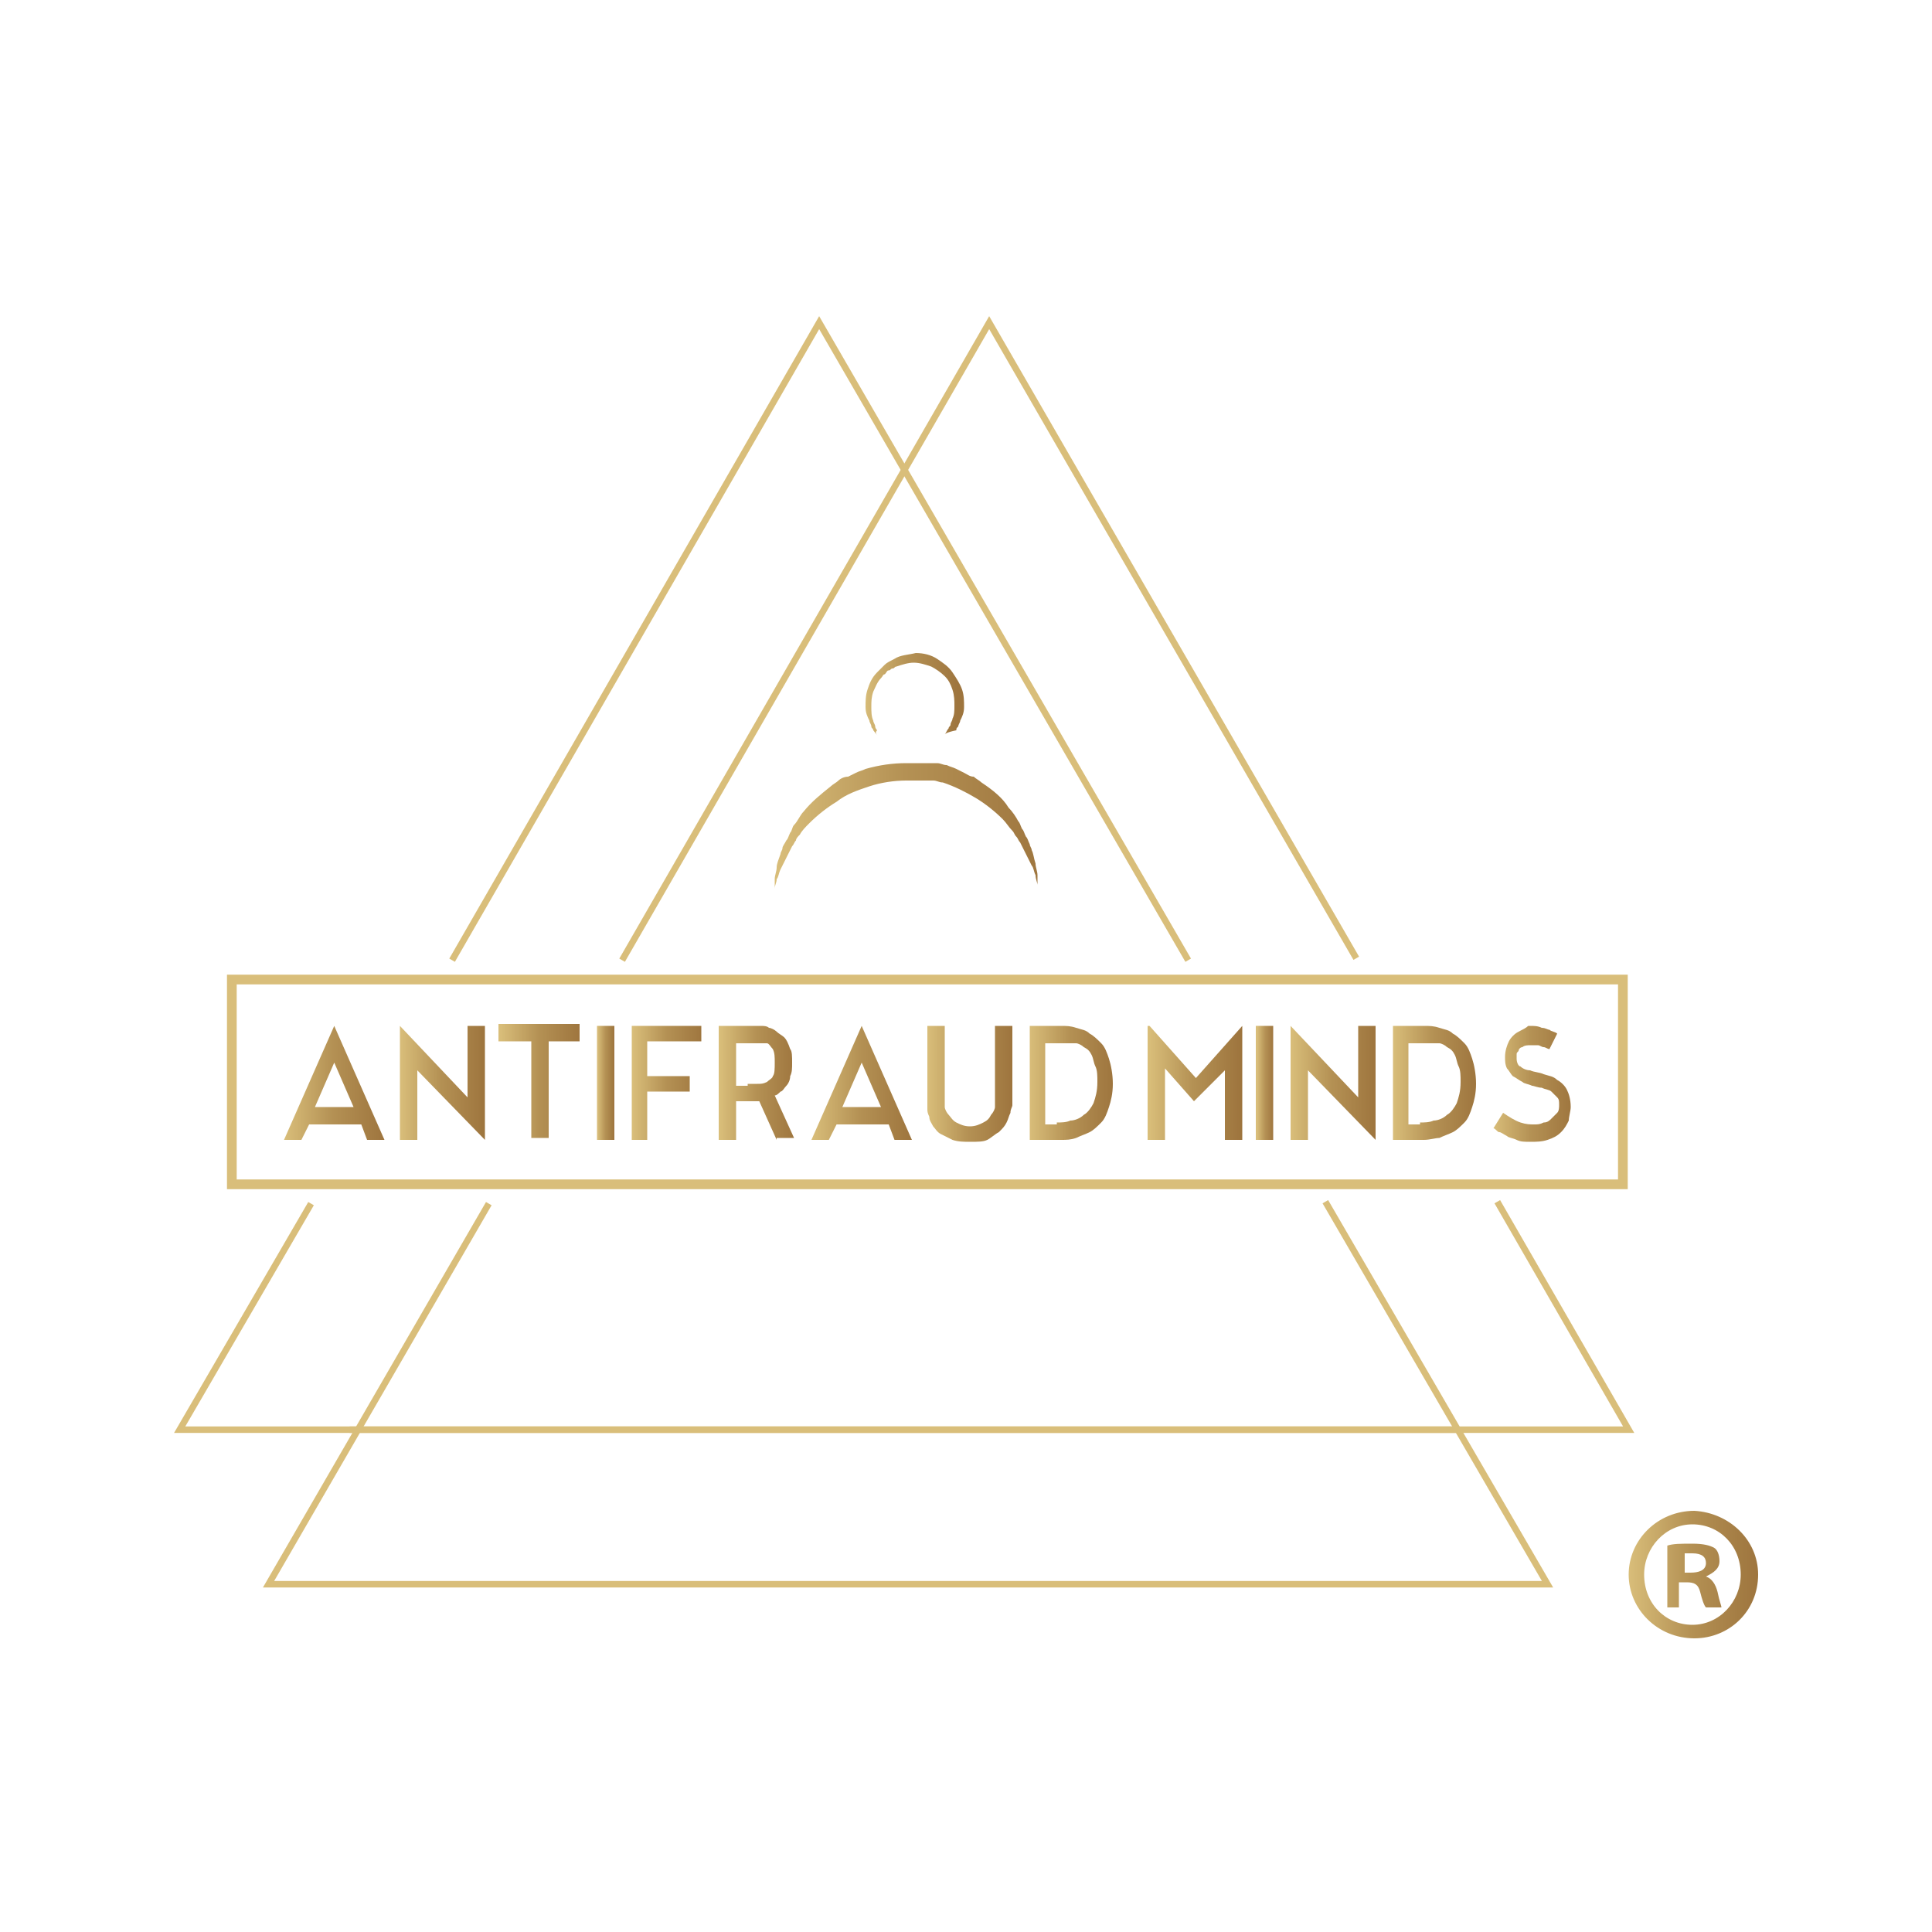
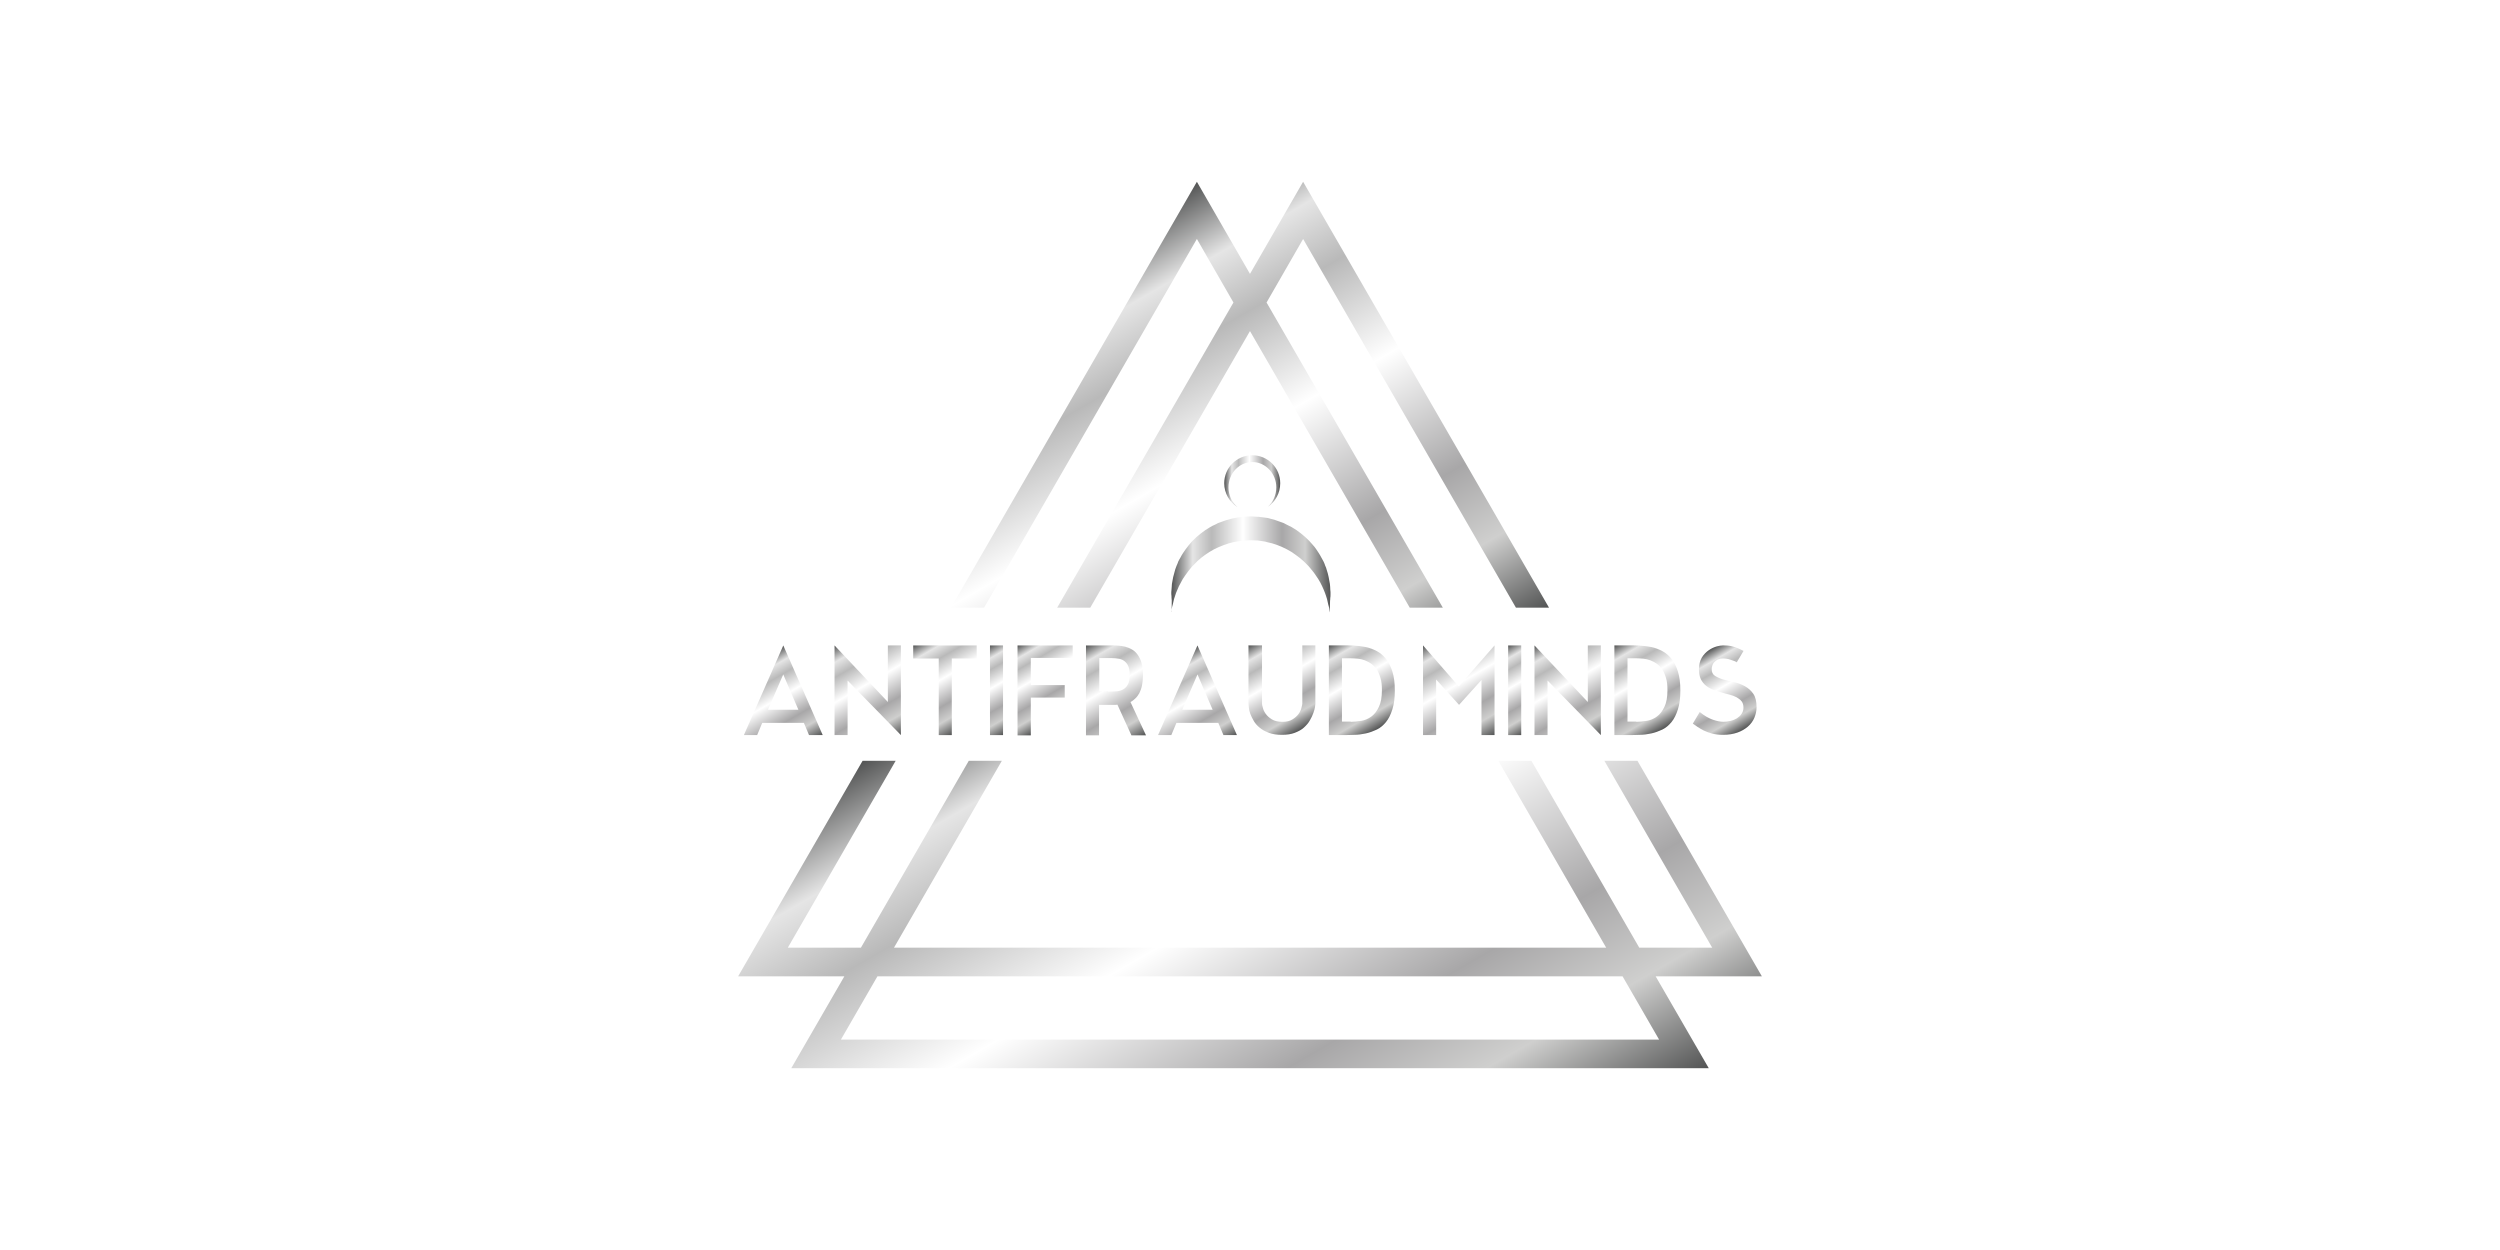
- <svg xmlns="http://www.w3.org/2000/svg" version="1.1" id="Layer_1" x="0px" y="0px" viewBox="0 0 100 100" style="enable-background:new 0 0 100 100;" xml:space="preserve">
-   <style type="text/css">
- 	.st0{fill:none;stroke:#D9BE7A;stroke-width:0.503;stroke-miterlimit:10;}
- 	.st1{fill:none;stroke:#D9BE7A;stroke-width:0.335;stroke-miterlimit:10;}
- 	.st2{fill:url(#SVGID_1_);}
- 	.st3{fill:url(#SVGID_2_);}
- 	.st4{fill:url(#SVGID_3_);}
- 	.st5{fill:url(#SVGID_4_);}
- 	.st6{fill:url(#SVGID_5_);}
- 	.st7{fill:url(#SVGID_6_);}
- 	.st8{fill:url(#SVGID_7_);}
- 	.st9{fill:url(#SVGID_8_);}
- 	.st10{fill:url(#SVGID_9_);}
- 	.st11{fill:url(#SVGID_10_);}
- 	.st12{fill:url(#SVGID_11_);}
- 	.st13{fill:url(#SVGID_12_);}
- 	.st14{fill:url(#SVGID_13_);}
- 	.st15{fill:url(#SVGID_14_);}
- 	.st16{fill:url(#SVGID_15_);}
- 	.st17{fill:url(#SVGID_16_);}
- 	.st18{fill:url(#SVGID_17_);}
- </style>
-   <rect x="12" y="50.7" class="st0" width="72" height="10.6" />
-   <polyline class="st1" points="23.4,49.7 42.4,16.7 61.5,49.7 " />
-   <polyline class="st1" points="75.5,74 9.3,74 16.1,62.3 " />
-   <polyline class="st1" points="77.5,62.2 84.3,74 18.1,74 " />
-   <polyline class="st1" points="32.2,49.7 51.2,16.7 70.2,49.6 " />
-   <polyline class="st1" points="68.6,62.2 80.1,82 13.9,82 25.3,62.3 " />
+ <svg xmlns="http://www.w3.org/2000/svg" version="1.1" id="Layer_1" x="0px" y="0px" viewBox="0 0 5669.3 2834.6" enable-background="new 0 0 5669.3 2834.6" xml:space="preserve">
  <g>
-     <linearGradient id="SVGID_1_" gradientUnits="userSpaceOnUse" x1="40.081" y1="43.212" x2="54.151" y2="43.212">
-       <stop offset="0" style="stop-color:#D9BE7A" />
-       <stop offset="0.481" style="stop-color:#B49154" />
-       <stop offset="1" style="stop-color:#9E753E" />
-     </linearGradient>
-     <path class="st2" d="M40.1,46.9c0,0,0-0.1,0-0.2c0-0.1,0-0.2,0-0.3c0-0.1,0-0.1,0-0.2c0-0.1,0-0.1,0-0.2c0-0.2,0-0.3,0-0.5   c0-0.2,0.1-0.4,0.1-0.6c0-0.2,0.1-0.4,0.2-0.7c0-0.1,0.1-0.2,0.1-0.3c0-0.1,0.1-0.2,0.2-0.4c0.1-0.1,0.1-0.2,0.2-0.4   c0.1-0.1,0.1-0.3,0.2-0.4c0.2-0.2,0.3-0.5,0.5-0.7c0.4-0.5,0.9-0.9,1.4-1.3c0.1-0.1,0.3-0.2,0.4-0.3c0.1-0.1,0.3-0.2,0.5-0.2   l0.2-0.1l0.2-0.1c0.2-0.1,0.3-0.1,0.5-0.2c0.7-0.2,1.4-0.3,2.1-0.3l0.5,0c0.1,0,0.2,0,0.3,0l0.3,0l0.3,0l0.1,0l0.1,0   c0.2,0,0.3,0.1,0.5,0.1c0.2,0.1,0.3,0.1,0.5,0.2l0.2,0.1l0.2,0.1c0.2,0.1,0.3,0.2,0.5,0.2c0.1,0.1,0.3,0.2,0.4,0.3   c0.6,0.4,1.1,0.8,1.4,1.3c0.2,0.2,0.4,0.5,0.5,0.7c0.1,0.1,0.1,0.2,0.2,0.4c0.1,0.1,0.1,0.2,0.2,0.4c0.1,0.1,0.1,0.2,0.2,0.4   c0,0.1,0.1,0.2,0.1,0.3c0.1,0.2,0.1,0.4,0.2,0.7c0,0.2,0.1,0.4,0.1,0.6c0,0.2,0,0.4,0,0.5c0,0.1,0,0.1,0,0.2c0,0.1,0,0.1,0,0.2   c0,0.1,0,0.2,0,0.3c0,0.2,0,0.2,0,0.2s0-0.1,0-0.2c0-0.1,0-0.2,0-0.3c0-0.1,0-0.1,0-0.2c0-0.1,0-0.1,0-0.2c0-0.1-0.1-0.3-0.1-0.5   c-0.1-0.2-0.1-0.4-0.2-0.5c-0.1-0.2-0.2-0.4-0.3-0.6c-0.1-0.2-0.2-0.4-0.3-0.6c-0.1-0.1-0.1-0.2-0.2-0.3c-0.1-0.1-0.1-0.2-0.2-0.3   c-0.2-0.2-0.3-0.4-0.5-0.6c-0.4-0.4-0.9-0.8-1.4-1.1c-0.5-0.3-1.1-0.6-1.7-0.8c-0.2,0-0.3-0.1-0.5-0.1l-0.1,0l-0.1,0l-0.2,0l-0.2,0   c-0.1,0-0.2,0-0.3,0l-0.5,0c-0.6,0-1.3,0.1-1.9,0.3c-0.6,0.2-1.2,0.4-1.7,0.8c-0.5,0.3-1,0.7-1.4,1.1c-0.2,0.2-0.4,0.4-0.5,0.6   c-0.1,0.1-0.2,0.2-0.2,0.3c-0.1,0.1-0.1,0.2-0.2,0.3c-0.1,0.2-0.2,0.4-0.3,0.6c-0.1,0.2-0.2,0.4-0.3,0.6c-0.1,0.2-0.1,0.4-0.2,0.5   c0,0.2-0.1,0.3-0.1,0.5c0,0.1,0,0.1,0,0.2c0,0.1,0,0.1,0,0.2c0,0.1,0,0.2,0,0.3C40.1,46.8,40.1,46.9,40.1,46.9z" />
-     <linearGradient id="SVGID_2_" gradientUnits="userSpaceOnUse" x1="44.637" y1="36.018" x2="49.597" y2="36.018">
-       <stop offset="0" style="stop-color:#D9BE7A" />
-       <stop offset="0.481" style="stop-color:#B49154" />
-       <stop offset="1" style="stop-color:#9E753E" />
-     </linearGradient>
-     <path class="st3" d="M45.5,38.1C45.5,38.1,45.4,38.1,45.5,38.1c-0.2-0.1-0.2-0.2-0.3-0.3c0-0.1-0.1-0.1-0.1-0.2   c0-0.1-0.1-0.2-0.1-0.3c-0.1-0.2-0.2-0.4-0.2-0.7c0-0.3,0-0.6,0.1-0.9c0.1-0.3,0.2-0.6,0.5-0.9c0.1-0.1,0.1-0.1,0.2-0.2   c0.1-0.1,0.1-0.1,0.2-0.2c0.1-0.1,0.3-0.2,0.5-0.3c0.3-0.2,0.7-0.2,1.1-0.3c0.4,0,0.8,0.1,1.1,0.3c0.3,0.2,0.6,0.4,0.8,0.7   c0.2,0.3,0.4,0.6,0.5,0.9c0.1,0.3,0.1,0.6,0.1,0.9c0,0.3-0.1,0.5-0.2,0.7c0,0.1-0.1,0.2-0.1,0.3c-0.1,0.1-0.1,0.1-0.1,0.2   C49,37.9,48.9,38,48.9,38c-0.1,0.1-0.1,0.1-0.1,0.1s0,0,0.1-0.1c0.1-0.1,0.1-0.2,0.2-0.3c0-0.1,0.1-0.1,0.1-0.2   c0-0.1,0.1-0.2,0.1-0.3c0.1-0.2,0.1-0.4,0.1-0.7c0-0.2,0-0.5-0.1-0.8c-0.1-0.3-0.2-0.5-0.4-0.7c-0.2-0.2-0.5-0.4-0.7-0.5   c-0.3-0.1-0.6-0.2-0.9-0.2c-0.3,0-0.6,0.1-0.9,0.2c-0.1,0-0.1,0.1-0.2,0.1c-0.1,0-0.1,0.1-0.2,0.1c-0.1,0-0.1,0.1-0.2,0.2   c-0.1,0-0.1,0.1-0.2,0.2c-0.2,0.2-0.3,0.5-0.4,0.7c-0.1,0.3-0.1,0.5-0.1,0.8c0,0.2,0,0.5,0.1,0.7c0,0.1,0.1,0.2,0.1,0.3   c0,0.1,0.1,0.2,0.1,0.2C45.3,37.9,45.3,38,45.5,38.1C45.4,38.1,45.5,38.1,45.5,38.1z" />
-   </g>
-   <g>
-     <g>
-       <linearGradient id="SVGID_3_" gradientUnits="userSpaceOnUse" x1="14.704" y1="56.033" x2="19.895" y2="56.033">
-         <stop offset="0" style="stop-color:#D9BE7A" />
-         <stop offset="0.481" style="stop-color:#B49154" />
-         <stop offset="1" style="stop-color:#9E753E" />
+     <g>
+       <g>
+         <linearGradient id="SVGID_1_" gradientUnits="userSpaceOnUse" x1="150.731" y1="2509.031" x2="174.565" y2="2467.749" gradientTransform="matrix(4.6318 0 0 -4.6318 1000.46 13129.478)">
+           <stop offset="0" style="stop-color:#535454" />
+           <stop offset="0.134" style="stop-color:#E5E5E5" />
+           <stop offset="0.253" style="stop-color:#B9B9B9" />
+           <stop offset="0.449" style="stop-color:#FFFFFF" />
+           <stop offset="0.694" style="stop-color:#A8A7A8" />
+           <stop offset="0.839" style="stop-color:#CFCFCE" />
+           <stop offset="1" style="stop-color:#535454" />
+         </linearGradient>
+         <path fill="url(#SVGID_1_)" d="M1834.6,1667l-11.6-27.8h-94.5L1717,1667h-30.1l89.4-203.3l89.4,203.3H1834.6z M1741.5,1609.5h69     l-34.3-80.1L1741.5,1609.5z" />
+         <linearGradient id="SVGID_2_" gradientUnits="userSpaceOnUse" x1="195.283" y1="2520.199" x2="222.417" y2="2473.201" gradientTransform="matrix(4.6318 0 0 -4.6318 1000.46 13129.478)">
+           <stop offset="0" style="stop-color:#535454" />
+           <stop offset="0.134" style="stop-color:#E5E5E5" />
+           <stop offset="0.253" style="stop-color:#B9B9B9" />
+           <stop offset="0.449" style="stop-color:#FFFFFF" />
+           <stop offset="0.694" style="stop-color:#A8A7A8" />
+           <stop offset="0.839" style="stop-color:#CFCFCE" />
+           <stop offset="1" style="stop-color:#535454" />
+         </linearGradient>
+         <path fill="url(#SVGID_2_)" d="M2013.4,1591.9v-128.3h29.6V1667l-120.9-123.7V1667h-29.6v-203.3L2013.4,1591.9z" />
+         <linearGradient id="SVGID_3_" gradientUnits="userSpaceOnUse" x1="237.945" y1="2522.602" x2="261.68" y2="2481.493" gradientTransform="matrix(4.6318 0 0 -4.6318 1000.46 13129.478)">
+           <stop offset="0" style="stop-color:#535454" />
+           <stop offset="0.134" style="stop-color:#E5E5E5" />
+           <stop offset="0.253" style="stop-color:#B9B9B9" />
+           <stop offset="0.449" style="stop-color:#FFFFFF" />
+           <stop offset="0.694" style="stop-color:#A8A7A8" />
+           <stop offset="0.839" style="stop-color:#CFCFCE" />
+           <stop offset="1" style="stop-color:#535454" />
+         </linearGradient>
+         <path fill="url(#SVGID_3_)" d="M2128.3,1493.3h-57.4v-29.6h144v29.6h-56.5V1667h-29.6v-173.7H2128.3z" />
+         <linearGradient id="SVGID_4_" gradientUnits="userSpaceOnUse" x1="261.595" y1="2514.548" x2="282.205" y2="2478.852" gradientTransform="matrix(4.6318 0 0 -4.6318 1000.46 13129.478)">
+           <stop offset="0" style="stop-color:#535454" />
+           <stop offset="0.134" style="stop-color:#E5E5E5" />
+           <stop offset="0.253" style="stop-color:#B9B9B9" />
+           <stop offset="0.449" style="stop-color:#FFFFFF" />
+           <stop offset="0.694" style="stop-color:#A8A7A8" />
+           <stop offset="0.839" style="stop-color:#CFCFCE" />
+           <stop offset="1" style="stop-color:#535454" />
+         </linearGradient>
+         <path fill="url(#SVGID_4_)" d="M2274.7,1667H2245v-203.3h29.6V1667z" />
+         <linearGradient id="SVGID_5_" gradientUnits="userSpaceOnUse" x1="282.799" y1="2518.996" x2="303.422" y2="2483.276" gradientTransform="matrix(4.6318 0 0 -4.6318 1000.46 13129.478)">
+           <stop offset="0" style="stop-color:#535454" />
+           <stop offset="0.134" style="stop-color:#E5E5E5" />
+           <stop offset="0.253" style="stop-color:#B9B9B9" />
+           <stop offset="0.449" style="stop-color:#FFFFFF" />
+           <stop offset="0.694" style="stop-color:#A8A7A8" />
+           <stop offset="0.839" style="stop-color:#CFCFCE" />
+           <stop offset="1" style="stop-color:#535454" />
+         </linearGradient>
+         <path fill="url(#SVGID_5_)" d="M2307.5,1667v-203.3h125.1v28.3h-95v61.6h76.9v28.3h-76.9v85.7h-30.1V1667z" />
+         <linearGradient id="SVGID_6_" gradientUnits="userSpaceOnUse" x1="314.703" y1="2518.075" x2="341.05" y2="2472.44" gradientTransform="matrix(4.6318 0 0 -4.6318 1000.46 13129.478)">
+           <stop offset="0" style="stop-color:#535454" />
+           <stop offset="0.134" style="stop-color:#E5E5E5" />
+           <stop offset="0.253" style="stop-color:#B9B9B9" />
+           <stop offset="0.449" style="stop-color:#FFFFFF" />
+           <stop offset="0.694" style="stop-color:#A8A7A8" />
+           <stop offset="0.839" style="stop-color:#CFCFCE" />
+           <stop offset="1" style="stop-color:#535454" />
+         </linearGradient>
+         <path fill="url(#SVGID_6_)" d="M2565.5,1667l-31.5-69c-1.9,0-3.7,0.5-5.6,0.5c-1.9,0-3.2,0-4.6,0h-31.5v69h-29.6v-203.8h29.6     h31.5c3.7,0,7.9,0,13,0.5c4.6,0.5,9.7,0.9,14.8,2.3c5.1,1.4,9.7,3.2,14.8,6c5.1,2.8,9.3,6.5,13,11.6s6.9,11.1,9.3,19     c2.3,7.9,3.2,17.1,3.2,28.3c0,8.8-0.9,16.7-2.3,23.6c-1.4,6.5-3.7,12.5-6,17.1c-2.8,4.6-5.6,8.8-9.3,12c-3.2,3.2-6.9,6-10.7,7.9     l35.2,75.5h-33.3V1667z M2512.3,1568.3c5.6,0,11.1,0,17.1-0.5c6,0,11.1-1.4,16.2-3.7c4.6-2.3,8.8-6,11.6-11.1     c3.2-5.1,4.6-12.5,4.6-22.7s-1.4-17.1-4.6-22.7c-3.2-5.1-6.9-8.8-11.6-11.1c-4.6-2.3-10.2-3.2-15.7-3.7c-6-0.5-11.6-0.5-17.1-0.5     h-19.9v75h19.5V1568.3z" />
+         <linearGradient id="SVGID_7_" gradientUnits="userSpaceOnUse" x1="353.558" y1="2508.984" x2="377.392" y2="2467.702" gradientTransform="matrix(4.6318 0 0 -4.6318 1000.46 13129.478)">
+           <stop offset="0" style="stop-color:#535454" />
+           <stop offset="0.134" style="stop-color:#E5E5E5" />
+           <stop offset="0.253" style="stop-color:#B9B9B9" />
+           <stop offset="0.449" style="stop-color:#FFFFFF" />
+           <stop offset="0.694" style="stop-color:#A8A7A8" />
+           <stop offset="0.839" style="stop-color:#CFCFCE" />
+           <stop offset="1" style="stop-color:#535454" />
+         </linearGradient>
+         <path fill="url(#SVGID_7_)" d="M2774.4,1667l-11.6-27.8h-95l-11.6,27.8h-30.1l89.4-203.3L2805,1667H2774.4z M2680.9,1609.5h69     l-34.3-80.1L2680.9,1609.5z" />
+         <linearGradient id="SVGID_8_" gradientUnits="userSpaceOnUse" x1="400.52" y1="2521.593" x2="424.849" y2="2479.454" gradientTransform="matrix(4.6318 0 0 -4.6318 1000.46 13129.478)">
+           <stop offset="0" style="stop-color:#535454" />
+           <stop offset="0.134" style="stop-color:#E5E5E5" />
+           <stop offset="0.253" style="stop-color:#B9B9B9" />
+           <stop offset="0.449" style="stop-color:#FFFFFF" />
+           <stop offset="0.694" style="stop-color:#A8A7A8" />
+           <stop offset="0.839" style="stop-color:#CFCFCE" />
+           <stop offset="1" style="stop-color:#535454" />
+         </linearGradient>
+         <path fill="url(#SVGID_8_)" d="M2832.3,1463.6h29.6v132.5c0,1.4,0.5,4.6,1.9,8.8c0.9,4.6,3.2,9.3,6.5,13.9     c3.2,4.6,7.9,8.8,13.9,12.5c6,3.7,13.9,5.6,23.6,5.6s17.6-1.9,23.2-5.6c6-3.7,10.7-7.9,13.9-12.5c3.2-4.6,5.6-9.3,6.5-13.9     c0.9-4.2,1.9-7.4,1.9-8.8v-132.5h29.6v132.5c0,0.9-0.5,3.7-0.9,7.4c-0.5,3.7-1.9,8.3-3.7,13.4c-1.9,5.1-4.2,10.7-7.9,16.7     c-3.2,6-7.9,11.1-13.4,16.2s-12.5,8.8-20.8,12c-8.3,3.2-18.1,4.6-29.2,4.6c-11.6,0-21.3-1.4-29.6-4.6     c-8.3-3.2-15.3-6.9-20.8-11.6c-5.6-4.6-10.2-9.7-13.4-15.3s-6-11.1-7.9-16.2s-2.8-9.7-3.2-13.9c-0.5-4.2-0.9-6.9-0.9-8.8v-132.5     H2832.3z" />
+         <linearGradient id="SVGID_9_" gradientUnits="userSpaceOnUse" x1="434.236" y1="2518.44" x2="457.969" y2="2477.334" gradientTransform="matrix(4.6318 0 0 -4.6318 1000.46 13129.478)">
+           <stop offset="0" style="stop-color:#535454" />
+           <stop offset="0.134" style="stop-color:#E5E5E5" />
+           <stop offset="0.253" style="stop-color:#B9B9B9" />
+           <stop offset="0.449" style="stop-color:#FFFFFF" />
+           <stop offset="0.694" style="stop-color:#A8A7A8" />
+           <stop offset="0.839" style="stop-color:#CFCFCE" />
+           <stop offset="1" style="stop-color:#535454" />
+         </linearGradient>
+         <path fill="url(#SVGID_9_)" d="M3045.9,1463.6c7.9,0,16.2,0,25,0.5c8.8,0.5,17.6,1.4,26.4,3.2c8.8,1.9,17.1,5.1,25,9.3     c7.9,4.2,14.8,10.2,20.8,17.6s10.7,17.1,14.4,28.7c3.7,11.6,5.6,25.9,5.6,43.1c0,16.7-1.9,31-5.6,42.6     c-3.7,11.6-8.3,21.3-14.4,28.7c-6,7.4-13,13.4-20.8,17.1c-7.9,3.7-16.2,6.9-25,8.8s-17.6,3.2-26.4,3.2c-8.8,0.5-17.1,0.5-25,0.5     h-32.4v-203.3H3045.9z M3063,1636.9c7.9,0,15.7-0.9,24.1-2.3c8.3-1.4,15.7-4.6,22.7-9.7c6.9-5.1,12.5-12,17.1-21.8     c4.6-9.3,6.9-22.2,6.9-38c0-10.7-0.9-19.9-3.2-27.3c-2.3-7.9-5.1-14.4-8.3-19.5c-3.7-5.1-7.9-9.7-12.5-13     c-4.6-3.2-9.7-6-14.8-7.9c-5.1-1.9-10.7-3.2-16.2-3.7c-5.6-0.5-10.7-0.9-15.7-0.9h-19.9v143.6h19.9V1636.9z" />
+       </g>
+       <g>
+         <linearGradient id="SVGID_10_" gradientUnits="userSpaceOnUse" x1="484.32" y1="2520.74" x2="512.08" y2="2472.66" gradientTransform="matrix(4.6318 0 0 -4.6318 1000.46 13129.478)">
+           <stop offset="0" style="stop-color:#535454" />
+           <stop offset="0.134" style="stop-color:#E5E5E5" />
+           <stop offset="0.253" style="stop-color:#B9B9B9" />
+           <stop offset="0.449" style="stop-color:#FFFFFF" />
+           <stop offset="0.694" style="stop-color:#A8A7A8" />
+           <stop offset="0.839" style="stop-color:#CFCFCE" />
+           <stop offset="1" style="stop-color:#535454" />
+         </linearGradient>
+         <path fill="url(#SVGID_10_)" d="M3227,1463.6l81.1,93.1l81.1-93.1V1667h-29.6v-125.1l-50.9,56.5l-51.9-57.4v126H3227V1463.6z" />
+         <linearGradient id="SVGID_11_" gradientUnits="userSpaceOnUse" x1="515.295" y1="2514.548" x2="535.905" y2="2478.852" gradientTransform="matrix(4.6318 0 0 -4.6318 1000.46 13129.478)">
+           <stop offset="0" style="stop-color:#535454" />
+           <stop offset="0.134" style="stop-color:#E5E5E5" />
+           <stop offset="0.253" style="stop-color:#B9B9B9" />
+           <stop offset="0.449" style="stop-color:#FFFFFF" />
+           <stop offset="0.694" style="stop-color:#A8A7A8" />
+           <stop offset="0.839" style="stop-color:#CFCFCE" />
+           <stop offset="1" style="stop-color:#535454" />
+         </linearGradient>
+         <path fill="url(#SVGID_11_)" d="M3449.7,1667h-29.6v-203.3h29.6V1667z" />
+         <linearGradient id="SVGID_12_" gradientUnits="userSpaceOnUse" x1="537.983" y1="2520.199" x2="565.117" y2="2473.201" gradientTransform="matrix(4.6318 0 0 -4.6318 1000.46 13129.478)">
+           <stop offset="0" style="stop-color:#535454" />
+           <stop offset="0.134" style="stop-color:#E5E5E5" />
+           <stop offset="0.253" style="stop-color:#B9B9B9" />
+           <stop offset="0.449" style="stop-color:#FFFFFF" />
+           <stop offset="0.694" style="stop-color:#A8A7A8" />
+           <stop offset="0.839" style="stop-color:#CFCFCE" />
+           <stop offset="1" style="stop-color:#535454" />
+         </linearGradient>
+         <path fill="url(#SVGID_12_)" d="M3600.7,1591.9v-128.3h29.6V1667l-120.9-123.7V1667h-29.6v-203.3L3600.7,1591.9z" />
+         <linearGradient id="SVGID_13_" gradientUnits="userSpaceOnUse" x1="574.036" y1="2518.44" x2="597.769" y2="2477.334" gradientTransform="matrix(4.6318 0 0 -4.6318 1000.46 13129.478)">
+           <stop offset="0" style="stop-color:#535454" />
+           <stop offset="0.134" style="stop-color:#E5E5E5" />
+           <stop offset="0.253" style="stop-color:#B9B9B9" />
+           <stop offset="0.449" style="stop-color:#FFFFFF" />
+           <stop offset="0.694" style="stop-color:#A8A7A8" />
+           <stop offset="0.839" style="stop-color:#CFCFCE" />
+           <stop offset="1" style="stop-color:#535454" />
+         </linearGradient>
+         <path fill="url(#SVGID_13_)" d="M3693.4,1463.6c7.9,0,16.2,0,25,0.5c8.8,0.5,17.6,1.4,26.4,3.2s17.1,5.1,25,9.3     c7.9,4.2,14.8,10.2,20.8,17.6s10.7,17.1,14.4,28.7s5.6,25.9,5.6,43.1c0,16.7-1.9,31-5.6,42.6s-8.3,21.3-14.4,28.7     s-13,13.4-20.8,17.1c-7.9,3.7-16.2,6.9-25,8.8s-17.6,3.2-26.4,3.2c-8.8,0.5-17.1,0.5-25,0.5H3661v-203.3H3693.4z M3710.5,1636.9     c7.9,0,15.7-0.9,24.1-2.3c8.3-1.4,15.7-4.6,22.7-9.7s12.5-12,17.1-21.8c4.6-9.3,6.9-22.2,6.9-38c0-10.7-0.9-19.9-3.2-27.3     c-2.3-7.9-5.1-14.4-8.3-19.5c-3.7-5.1-7.9-9.7-12.5-13c-4.6-3.2-9.7-6-14.8-7.9c-5.1-1.9-10.7-3.2-16.2-3.7     c-5.6-0.5-10.7-0.9-15.7-0.9h-19.9v143.6h19.9V1636.9z" />
+         <linearGradient id="SVGID_14_" gradientUnits="userSpaceOnUse" x1="616.146" y1="2513.832" x2="637.329" y2="2477.141" gradientTransform="matrix(4.6318 0 0 -4.6318 1000.46 13129.478)">
+           <stop offset="0" style="stop-color:#535454" />
+           <stop offset="0.134" style="stop-color:#E5E5E5" />
+           <stop offset="0.253" style="stop-color:#B9B9B9" />
+           <stop offset="0.449" style="stop-color:#FFFFFF" />
+           <stop offset="0.694" style="stop-color:#A8A7A8" />
+           <stop offset="0.839" style="stop-color:#CFCFCE" />
+           <stop offset="1" style="stop-color:#535454" />
+         </linearGradient>
+         <path fill="url(#SVGID_14_)" d="M3907.4,1463.6c7.4,0,13.9,0.5,19.5,1.9c5.6,1.4,10.7,2.8,14.4,4.6c4.6,1.9,8.8,4.2,12.5,6     l-15.3,25.9c-2.8-1.9-5.6-3.2-9.3-4.2c-2.8-0.9-6-2.3-9.7-3.2s-7.9-1.4-12-1.4c-4.6,0-8.8,0.9-12,2.3c-3.2,1.9-6,3.7-7.9,6     c-2.3,2.3-3.7,5.1-4.6,7.9c-0.9,2.8-1.4,5.6-1.4,7.9c0,6.9,2.3,12,7.4,15.3c5.1,3.2,11.1,6,19,8.3c7.4,2.3,15.7,4.2,24.5,6     c8.8,1.9,16.7,5.1,24.5,9.3c7.4,4.2,13.9,9.7,19,17.1c5.1,7.4,7.4,17.6,7.4,30.6c0,8.3-1.9,16.2-5.1,24.1     c-3.2,7.4-8.3,14.4-14.8,19.9s-14.4,10.2-23.6,13.4c-9.3,3.2-19.9,5.1-32,5.1c-9.7,0-17.6-0.9-25-2.8c-6.9-1.9-13.4-4.2-19-6.9     c-5.6-2.8-10.2-5.6-14.4-8.3c-4.2-2.8-7.4-5.6-10.7-7.4l15.7-26.4c10.7,8.8,20.8,14.4,30.1,17.6c9.3,3.2,17.1,4.6,23.2,4.6     c5.6,0,11.1-0.5,16.2-1.9c5.6-1.4,10.2-3.2,14.8-6c4.2-2.8,7.9-6,10.7-10.2c2.8-4.2,4.2-8.8,4.2-13.9c0-6-1.4-10.7-4.2-14.4     s-6.9-6.5-11.6-9.3c-4.6-2.3-10.2-4.6-16.2-6c-6-1.4-12.5-3.2-18.5-5.1c-6.5-1.9-12.5-3.7-18.5-6s-11.6-5.6-16.2-9.3     c-4.6-3.7-8.8-8.8-11.6-14.8c-2.8-6-4.2-13.4-4.2-22.2c0-10.2,2.3-19,6.5-26.4c4.2-6.9,9.7-12.5,15.7-16.7c6-4.2,12-6.9,18.5-8.8     C3898.1,1464.6,3903.2,1463.6,3907.4,1463.6z" />
+       </g>
+     </g>
+     <polygon fill="none" points="2872.2,686 3271.9,1378 3437.7,1378 2955.1,541.9  " />
+     <polygon fill="none" points="1786.5,2149.1 1952.3,2149.1 2196.8,1725.3 2031,1725.3  " />
+     <polygon fill="none" points="2834.6,750.8 2472.4,1378 3196.9,1378  " />
+     <polygon fill="none" points="3717,2149.1 3882.8,2149.1 3638.3,1725.3 3472.4,1725.3  " />
+     <polygon fill="none" points="2027.3,2149.1 3642,2149.1 3397.4,1725.3 2271.9,1725.3  " />
+     <polygon fill="none" points="2797.1,686 2714.2,541.9 2231.6,1378 2397.4,1378  " />
+     <polygon fill="none" points="1989.8,2214 1906.9,2357.6 3762.4,2357.6 3679.5,2214  " />
+     <g>
+       <g>
+         <linearGradient id="SVGID_15_" gradientUnits="userSpaceOnUse" x1="302.896" y1="2517.92" x2="471.639" y2="2225.648" gradientTransform="matrix(4.6318 0 0 -4.6318 1000.46 13129.478)">
+           <stop offset="0" style="stop-color:#535454" />
+           <stop offset="0.134" style="stop-color:#E5E5E5" />
+           <stop offset="0.253" style="stop-color:#B9B9B9" />
+           <stop offset="0.449" style="stop-color:#FFFFFF" />
+           <stop offset="0.694" style="stop-color:#A8A7A8" />
+           <stop offset="0.839" style="stop-color:#CFCFCE" />
+           <stop offset="1" style="stop-color:#535454" />
+         </linearGradient>
+         <path fill="url(#SVGID_15_)" d="M3882.8,2149.1h-165.4l-244.6-423.8h-75l244.6,423.8H2027.3l244.6-423.8h-75l-244.6,423.8h-165.8     l244.6-423.8h-75L1673.9,2214h240.9l-120.4,208.4h2080.6L3754.5,2214h240.9l-282.1-488.7h-75L3882.8,2149.1z M3762.4,2357.6     H1906.9l82.9-143.6h1689.7L3762.4,2357.6z" />
+       </g>
+     </g>
+     <g>
+       <linearGradient id="SVGID_16_" gradientUnits="userSpaceOnUse" x1="299.217" y1="2704.783" x2="432.6" y2="2473.757" gradientTransform="matrix(4.6318 0 0 -4.6318 1000.46 13129.478)">
+         <stop offset="0" style="stop-color:#535454" />
+         <stop offset="0.134" style="stop-color:#E5E5E5" />
+         <stop offset="0.253" style="stop-color:#B9B9B9" />
+         <stop offset="0.449" style="stop-color:#FFFFFF" />
+         <stop offset="0.694" style="stop-color:#A8A7A8" />
+         <stop offset="0.839" style="stop-color:#CFCFCE" />
+         <stop offset="1" style="stop-color:#535454" />
      </linearGradient>
-       <path class="st4" d="M19,59l-0.3-0.8h-2.7L15.6,59h-0.9l2.6-5.9l2.6,5.9H19z M16.3,57.3h2l-1-2.3L16.3,57.3z" />
-       <linearGradient id="SVGID_4_" gradientUnits="userSpaceOnUse" x1="20.692" y1="56.033" x2="25.071" y2="56.033">
-         <stop offset="0" style="stop-color:#D9BE7A" />
-         <stop offset="0.481" style="stop-color:#B49154" />
-         <stop offset="1" style="stop-color:#9E753E" />
+       <polygon fill="url(#SVGID_16_)" points="2714.2,541.9 2797.1,686 2397.4,1378 2472.4,1378 2834.6,750.8 3196.9,1378 3271.9,1378     2872.2,686 2955.1,541.9 3437.7,1378 3512.7,1378 2955.1,412.2 2834.6,621.1 2834.6,620.7 2834.6,621.1 2714.2,412.2 2156.6,1378     2231.6,1378   " />
+     </g>
+     <g>
+       <linearGradient id="SVGID_17_" gradientUnits="userSpaceOnUse" x1="357.5" y1="2558.357" x2="435.587" y2="2558.357" gradientTransform="matrix(4.6318 0 0 -4.6318 1000.46 13129.478)">
+         <stop offset="0" style="stop-color:#535454" />
+         <stop offset="0.134" style="stop-color:#E5E5E5" />
+         <stop offset="0.253" style="stop-color:#B9B9B9" />
+         <stop offset="0.449" style="stop-color:#FFFFFF" />
+         <stop offset="0.694" style="stop-color:#A8A7A8" />
+         <stop offset="0.839" style="stop-color:#CFCFCE" />
+         <stop offset="1" style="stop-color:#535454" />
      </linearGradient>
-       <path class="st5" d="M24.2,56.8v-3.7h0.9V59l-3.5-3.6V59h-0.9v-5.9L24.2,56.8z" />
-       <linearGradient id="SVGID_5_" gradientUnits="userSpaceOnUse" x1="25.868" y1="56.033" x2="30.048" y2="56.033">
-         <stop offset="0" style="stop-color:#D9BE7A" />
-         <stop offset="0.481" style="stop-color:#B49154" />
-         <stop offset="1" style="stop-color:#9E753E" />
+       <path fill="url(#SVGID_17_)" d="M2657.2,1361.7c0,0,0-2.3-0.5-6.5c0-1.9,0-4.6-0.5-7.9c0-1.4,0-3.2,0-4.6c0-1.9,0.5-3.7,0.5-5.6    c0.5-3.7,0.5-8.3,0.9-13c0.9-4.6,1.9-9.7,2.8-15.3c1.4-5.6,3.2-11.1,4.6-17.1c0.9-3.2,2.3-6,3.2-8.8c1.4-3.2,2.8-6,3.7-9.3    c1.4-3.2,3.2-6,5.1-9.3c1.9-3.2,3.2-6.5,5.6-9.7c4.2-6,8.3-12.5,13.4-18.5c9.7-12.5,22.7-23.6,37.1-33.8c3.7-2.3,7.4-4.6,11.1-6.9    c3.7-2.3,7.9-4.2,12-6l6-3.2l6.5-2.3c4.2-1.4,8.3-3.2,13-4.6c17.6-5.6,36.1-7.9,55.1-8.3l13.9,0.9c2.3,0,4.2,0,6.9,0.5l6.9,0.9    l6.9,0.9l3.7,0.5l3.2,0.9c4.6,1.4,8.8,2.3,13.4,3.7s8.8,3.2,13,4.6l6.5,2.3l6,3.2c4.2,2.3,7.9,3.7,12,6c3.7,2.3,7.4,4.6,11.1,6.9    c14.4,10.2,26.9,21.3,37.1,33.8c5.6,6,9.3,12.5,13.4,18.5c2.3,3.2,3.7,6.5,5.6,9.7c1.9,3.2,3.2,6,5.1,9.3c1.4,3.2,2.8,6,3.7,9.3    c1.4,3.2,2.8,6,3.2,8.8c1.9,6,3.7,11.6,4.6,17.1c0.9,5.6,1.9,10.7,2.8,15.3c0.5,4.6,0.9,9.3,0.9,13c0,1.9,0.5,3.7,0.5,5.6    c0,1.9,0,3.2,0,5.1c0,3.2,0,5.6-0.5,7.9c0,4.2-0.5,6.5-0.5,6.5s-0.5,30.1-0.9,25.9c-0.5-1.9-0.5-4.6-0.9-7.4    c0-1.4-0.5-3.2-0.9-4.6c-0.5-1.9-0.9-3.2-1.4-5.1c-0.9-3.7-1.9-7.9-2.8-12.5c-1.4-4.2-2.8-9.3-4.6-13.9    c-1.9-5.1-4.2-10.2-6.5-15.3c-2.3-5.6-5.6-10.7-8.8-16.2c-1.9-2.8-3.7-5.6-5.6-8.3c-1.9-2.8-3.7-5.6-6-8.3    c-4.6-5.1-8.3-11.1-13.9-16.2c-9.7-10.7-22.2-19.9-35.2-28.7c-13.4-8.3-28.3-14.8-44-19.5c-4.2-0.9-7.9-1.9-12-2.8l-2.8-0.9    l-2.8-0.5l-6-0.9l-6-0.9c-1.9-0.5-4.2-0.5-6.5-0.5l-12.5-0.5c-16.7,0.5-33.3,2.3-49.1,6.9c-15.7,5.1-30.6,11.1-44,19.5    c-13,8.3-25.5,17.6-35.2,28.7c-5.6,5.1-9.3,10.7-13.9,16.2c-2.3,2.8-3.7,5.6-6,8.3c-1.9,2.8-3.7,5.6-5.6,8.3    c-2.8,5.6-6,11.1-8.8,16.2c-2.3,5.6-4.6,10.7-6.5,15.3c-1.9,5.1-3.2,9.7-4.6,13.9c-0.9,4.6-1.9,8.3-2.8,12    c-0.5,1.9-0.9,3.7-1.4,5.1c-0.5,1.9-0.5,3.2-0.9,4.6c-0.5,2.8-0.9,5.6-0.9,7.4C2657.2,1391.9,2657.2,1361.7,2657.2,1361.7z" />
+     </g>
+     <g>
+       <linearGradient id="SVGID_18_" gradientUnits="userSpaceOnUse" x1="383.429" y1="2599.05" x2="410.829" y2="2599.05" gradientTransform="matrix(4.6318 0 0 -4.6318 1000.46 13129.478)">
+         <stop offset="0" style="stop-color:#535454" />
+         <stop offset="0.134" style="stop-color:#E5E5E5" />
+         <stop offset="0.253" style="stop-color:#B9B9B9" />
+         <stop offset="0.449" style="stop-color:#FFFFFF" />
+         <stop offset="0.694" style="stop-color:#A8A7A8" />
+         <stop offset="0.839" style="stop-color:#CFCFCE" />
+         <stop offset="1" style="stop-color:#535454" />
      </linearGradient>
-       <path class="st6" d="M27.5,53.9h-1.7v-0.9H30v0.9h-1.6v5h-0.9V53.9z" />
-       <linearGradient id="SVGID_6_" gradientUnits="userSpaceOnUse" x1="30.924" y1="56.033" x2="31.792" y2="56.033">
-         <stop offset="0" style="stop-color:#D9BE7A" />
-         <stop offset="0.481" style="stop-color:#B49154" />
-         <stop offset="1" style="stop-color:#9E753E" />
-       </linearGradient>
-       <path class="st7" d="M31.8,59h-0.9v-5.9h0.9V59z" />
-       <linearGradient id="SVGID_7_" gradientUnits="userSpaceOnUse" x1="32.748" y1="56.033" x2="36.379" y2="56.033">
-         <stop offset="0" style="stop-color:#D9BE7A" />
-         <stop offset="0.481" style="stop-color:#B49154" />
-         <stop offset="1" style="stop-color:#9E753E" />
-       </linearGradient>
-       <path class="st8" d="M32.7,59v-5.9h3.6v0.8h-2.8v1.8h2.2v0.8h-2.2V59H32.7z" />
-       <linearGradient id="SVGID_8_" gradientUnits="userSpaceOnUse" x1="37.255" y1="56.033" x2="41.204" y2="56.033">
-         <stop offset="0" style="stop-color:#D9BE7A" />
-         <stop offset="0.481" style="stop-color:#B49154" />
-         <stop offset="1" style="stop-color:#9E753E" />
-       </linearGradient>
-       <path class="st9" d="M40.2,59l-0.9-2c-0.1,0-0.1,0-0.2,0c-0.1,0-0.1,0-0.1,0h-0.9v2h-0.9v-5.9h0.9H39c0.1,0,0.2,0,0.4,0    c0.1,0,0.3,0,0.4,0.1c0.1,0,0.3,0.1,0.4,0.2s0.3,0.2,0.4,0.3c0.1,0.1,0.2,0.3,0.3,0.6C41,54.4,41,54.7,41,55c0,0.3,0,0.5-0.1,0.7    c0,0.2-0.1,0.4-0.2,0.5c-0.1,0.1-0.2,0.3-0.3,0.3c-0.1,0.1-0.2,0.2-0.3,0.2l1,2.2H40.2z M38.7,56.1c0.2,0,0.3,0,0.5,0    c0.2,0,0.3,0,0.5-0.1c0.1-0.1,0.3-0.2,0.3-0.3c0.1-0.1,0.1-0.4,0.1-0.7c0-0.3,0-0.5-0.1-0.7c-0.1-0.1-0.2-0.3-0.3-0.3    C39.5,54,39.4,54,39.2,54c-0.2,0-0.3,0-0.5,0h-0.6v2.2H38.7z" />
-       <linearGradient id="SVGID_9_" gradientUnits="userSpaceOnUse" x1="42" y1="56.033" x2="47.192" y2="56.033">
-         <stop offset="0" style="stop-color:#D9BE7A" />
-         <stop offset="0.481" style="stop-color:#B49154" />
-         <stop offset="1" style="stop-color:#9E753E" />
-       </linearGradient>
-       <path class="st10" d="M46.3,59L46,58.2h-2.7L42.9,59H42l2.6-5.9l2.6,5.9H46.3z M43.6,57.3h2l-1-2.3L43.6,57.3z" />
-       <linearGradient id="SVGID_10_" gradientUnits="userSpaceOnUse" x1="47.989" y1="56.033" x2="52.376" y2="56.033">
-         <stop offset="0" style="stop-color:#D9BE7A" />
-         <stop offset="0.481" style="stop-color:#B49154" />
-         <stop offset="1" style="stop-color:#9E753E" />
-       </linearGradient>
-       <path class="st11" d="M48,53.1h0.9v3.9c0,0,0,0.1,0,0.3c0,0.1,0.1,0.3,0.2,0.4c0.1,0.1,0.2,0.3,0.4,0.4c0.2,0.1,0.4,0.2,0.7,0.2    c0.3,0,0.5-0.1,0.7-0.2c0.2-0.1,0.3-0.2,0.4-0.4c0.1-0.1,0.2-0.3,0.2-0.4c0-0.1,0-0.2,0-0.3v-3.9h0.9v3.9c0,0,0,0.1,0,0.2    s-0.1,0.2-0.1,0.4c-0.1,0.2-0.1,0.3-0.2,0.5c-0.1,0.2-0.2,0.3-0.4,0.5c-0.2,0.1-0.4,0.3-0.6,0.4c-0.2,0.1-0.5,0.1-0.9,0.1    c-0.3,0-0.6,0-0.9-0.1c-0.2-0.1-0.4-0.2-0.6-0.3c-0.2-0.1-0.3-0.3-0.4-0.4c-0.1-0.2-0.2-0.3-0.2-0.5c-0.1-0.2-0.1-0.3-0.1-0.4    c0-0.1,0-0.2,0-0.3V53.1z" />
-       <linearGradient id="SVGID_11_" gradientUnits="userSpaceOnUse" x1="53.26" y1="56.033" x2="57.624" y2="56.033">
-         <stop offset="0" style="stop-color:#D9BE7A" />
-         <stop offset="0.481" style="stop-color:#B49154" />
-         <stop offset="1" style="stop-color:#9E753E" />
-       </linearGradient>
-       <path class="st12" d="M54.2,53.1c0.2,0,0.5,0,0.7,0c0.3,0,0.5,0,0.8,0.1c0.3,0.1,0.5,0.1,0.7,0.3c0.2,0.1,0.4,0.3,0.6,0.5    c0.2,0.2,0.3,0.5,0.4,0.8c0.1,0.3,0.2,0.8,0.2,1.3c0,0.5-0.1,0.9-0.2,1.2c-0.1,0.3-0.2,0.6-0.4,0.8c-0.2,0.2-0.4,0.4-0.6,0.5    c-0.2,0.1-0.5,0.2-0.7,0.3c-0.3,0.1-0.5,0.1-0.8,0.1c-0.3,0-0.5,0-0.7,0h-0.9v-5.9H54.2z M54.7,58.1c0.2,0,0.5,0,0.7-0.1    c0.2,0,0.5-0.1,0.7-0.3c0.2-0.1,0.4-0.4,0.5-0.6c0.1-0.3,0.2-0.6,0.2-1.1c0-0.3,0-0.6-0.1-0.8c-0.1-0.2-0.1-0.4-0.2-0.6    c-0.1-0.2-0.2-0.3-0.4-0.4c-0.1-0.1-0.3-0.2-0.4-0.2C55.5,54,55.3,54,55.2,54c-0.2,0-0.3,0-0.5,0h-0.6v4.2H54.7z" />
-     </g>
-     <g>
-       <linearGradient id="SVGID_12_" gradientUnits="userSpaceOnUse" x1="59.467" y1="56.033" x2="64.189" y2="56.033">
-         <stop offset="0" style="stop-color:#D9BE7A" />
-         <stop offset="0.481" style="stop-color:#B49154" />
-         <stop offset="1" style="stop-color:#9E753E" />
-       </linearGradient>
-       <path class="st13" d="M59.5,53.1l2.4,2.7l2.4-2.7V59h-0.9v-3.6L61.8,57l-1.5-1.7V59h-0.9V53.1z" />
-       <linearGradient id="SVGID_13_" gradientUnits="userSpaceOnUse" x1="65.073" y1="56.033" x2="65.941" y2="56.033">
-         <stop offset="0" style="stop-color:#D9BE7A" />
-         <stop offset="0.481" style="stop-color:#B49154" />
-         <stop offset="1" style="stop-color:#9E753E" />
-       </linearGradient>
-       <path class="st14" d="M65.9,59h-0.9v-5.9h0.9V59z" />
-       <linearGradient id="SVGID_14_" gradientUnits="userSpaceOnUse" x1="66.816" y1="56.033" x2="71.196" y2="56.033">
-         <stop offset="0" style="stop-color:#D9BE7A" />
-         <stop offset="0.481" style="stop-color:#B49154" />
-         <stop offset="1" style="stop-color:#9E753E" />
-       </linearGradient>
-       <path class="st15" d="M70.3,56.8v-3.7h0.9V59l-3.5-3.6V59h-0.9v-5.9L70.3,56.8z" />
-       <linearGradient id="SVGID_15_" gradientUnits="userSpaceOnUse" x1="72.072" y1="56.033" x2="76.436" y2="56.033">
-         <stop offset="0" style="stop-color:#D9BE7A" />
-         <stop offset="0.481" style="stop-color:#B49154" />
-         <stop offset="1" style="stop-color:#9E753E" />
-       </linearGradient>
-       <path class="st16" d="M73,53.1c0.2,0,0.5,0,0.7,0c0.3,0,0.5,0,0.8,0.1c0.3,0.1,0.5,0.1,0.7,0.3c0.2,0.1,0.4,0.3,0.6,0.5    c0.2,0.2,0.3,0.5,0.4,0.8c0.1,0.3,0.2,0.8,0.2,1.3c0,0.5-0.1,0.9-0.2,1.2c-0.1,0.3-0.2,0.6-0.4,0.8c-0.2,0.2-0.4,0.4-0.6,0.5    c-0.2,0.1-0.5,0.2-0.7,0.3C74.3,58.9,74,59,73.7,59c-0.3,0-0.5,0-0.7,0h-0.9v-5.9H73z M73.5,58.1c0.2,0,0.5,0,0.7-0.1    c0.2,0,0.5-0.1,0.7-0.3c0.2-0.1,0.4-0.4,0.5-0.6c0.1-0.3,0.2-0.6,0.2-1.1c0-0.3,0-0.6-0.1-0.8c-0.1-0.2-0.1-0.4-0.2-0.6    c-0.1-0.2-0.2-0.3-0.4-0.4c-0.1-0.1-0.3-0.2-0.4-0.2C74.3,54,74.1,54,74,54c-0.2,0-0.3,0-0.5,0h-0.6v4.2H73.5z" />
-       <linearGradient id="SVGID_16_" gradientUnits="userSpaceOnUse" x1="77.232" y1="56.037" x2="81.42" y2="56.037">
-         <stop offset="0" style="stop-color:#D9BE7A" />
-         <stop offset="0.481" style="stop-color:#B49154" />
-         <stop offset="1" style="stop-color:#9E753E" />
-       </linearGradient>
-       <path class="st17" d="M79.2,53.1c0.2,0,0.4,0,0.6,0.1c0.2,0,0.3,0.1,0.4,0.1c0.1,0.1,0.3,0.1,0.4,0.2l-0.4,0.8    c-0.1,0-0.2-0.1-0.3-0.1c-0.1,0-0.2-0.1-0.3-0.1c-0.1,0-0.2,0-0.4,0c-0.1,0-0.3,0-0.4,0.1c-0.1,0-0.2,0.1-0.2,0.2    c-0.1,0.1-0.1,0.1-0.1,0.2c0,0.1,0,0.2,0,0.2c0,0.2,0.1,0.4,0.2,0.4c0.1,0.1,0.3,0.2,0.5,0.2c0.2,0.1,0.5,0.1,0.7,0.2    c0.3,0.1,0.5,0.1,0.7,0.3c0.2,0.1,0.4,0.3,0.5,0.5c0.1,0.2,0.2,0.5,0.2,0.9c0,0.2-0.1,0.5-0.1,0.7c-0.1,0.2-0.2,0.4-0.4,0.6    c-0.2,0.2-0.4,0.3-0.7,0.4c-0.3,0.1-0.6,0.1-0.9,0.1c-0.3,0-0.5,0-0.7-0.1s-0.4-0.1-0.5-0.2c-0.2-0.1-0.3-0.2-0.4-0.2    s-0.2-0.2-0.3-0.2l0.5-0.8c0.3,0.2,0.6,0.4,0.9,0.5c0.3,0.1,0.5,0.1,0.7,0.1c0.2,0,0.3,0,0.5-0.1c0.2,0,0.3-0.1,0.4-0.2    c0.1-0.1,0.2-0.2,0.3-0.3c0.1-0.1,0.1-0.3,0.1-0.4c0-0.2,0-0.3-0.1-0.4c-0.1-0.1-0.2-0.2-0.3-0.3c-0.1-0.1-0.3-0.1-0.5-0.2    c-0.2,0-0.4-0.1-0.5-0.1c-0.2-0.1-0.4-0.1-0.5-0.2c-0.2-0.1-0.3-0.2-0.5-0.3c-0.1-0.1-0.2-0.3-0.3-0.4c-0.1-0.2-0.1-0.4-0.1-0.6    c0-0.3,0.1-0.6,0.2-0.8c0.1-0.2,0.3-0.4,0.5-0.5c0.2-0.1,0.4-0.2,0.5-0.3C79,53.1,79.1,53.1,79.2,53.1z" />
-     </g>
-   </g>
-   <g>
-     <linearGradient id="SVGID_17_" gradientUnits="userSpaceOnUse" x1="84.255" y1="81.541" x2="90.968" y2="81.541">
-       <stop offset="0" style="stop-color:#D9BE7A" />
-       <stop offset="0.481" style="stop-color:#B49154" />
-       <stop offset="1" style="stop-color:#9E753E" />
-     </linearGradient>
-     <path class="st18" d="M91,81.5c0,1.9-1.5,3.3-3.3,3.3c-1.9,0-3.4-1.5-3.4-3.3c0-1.8,1.5-3.3,3.4-3.3C89.5,78.3,91,79.7,91,81.5z    M85.1,81.5c0,1.5,1.1,2.6,2.5,2.6c1.4,0,2.5-1.2,2.5-2.6c0-1.5-1.1-2.6-2.5-2.6C86.2,78.9,85.1,80.1,85.1,81.5z M87.1,83.2h-0.8   V80c0.3-0.1,0.7-0.1,1.3-0.1c0.6,0,0.9,0.1,1.1,0.2c0.2,0.1,0.3,0.4,0.3,0.7c0,0.4-0.3,0.6-0.7,0.8v0c0.3,0.1,0.5,0.4,0.6,0.8   c0.1,0.5,0.2,0.7,0.2,0.8h-0.8c-0.1-0.1-0.2-0.4-0.3-0.8c-0.1-0.4-0.3-0.5-0.7-0.5h-0.4V83.2z M87.1,81.4h0.4   c0.4,0,0.8-0.1,0.8-0.5c0-0.3-0.2-0.5-0.7-0.5c-0.2,0-0.3,0-0.4,0V81.4z" />
+       <path fill="url(#SVGID_18_)" d="M2903.2,1095.9c0-35.2-28.3-63.5-63.5-63.5c-35.2,0-63.5,28.3-63.5,63.5c0,22.7,12,42.6,30.1,54.2    c-12.5-10.7-20.4-26.9-20.4-44.9c0-32,24.1-57.4,54.2-57.4c29.6,0,54.2,25.9,54.2,57.4c0,17.6-7.4,33.3-19,44    C2892.1,1137.6,2903.2,1118.1,2903.2,1095.9z" />
+     </g>
  </g>
</svg>
